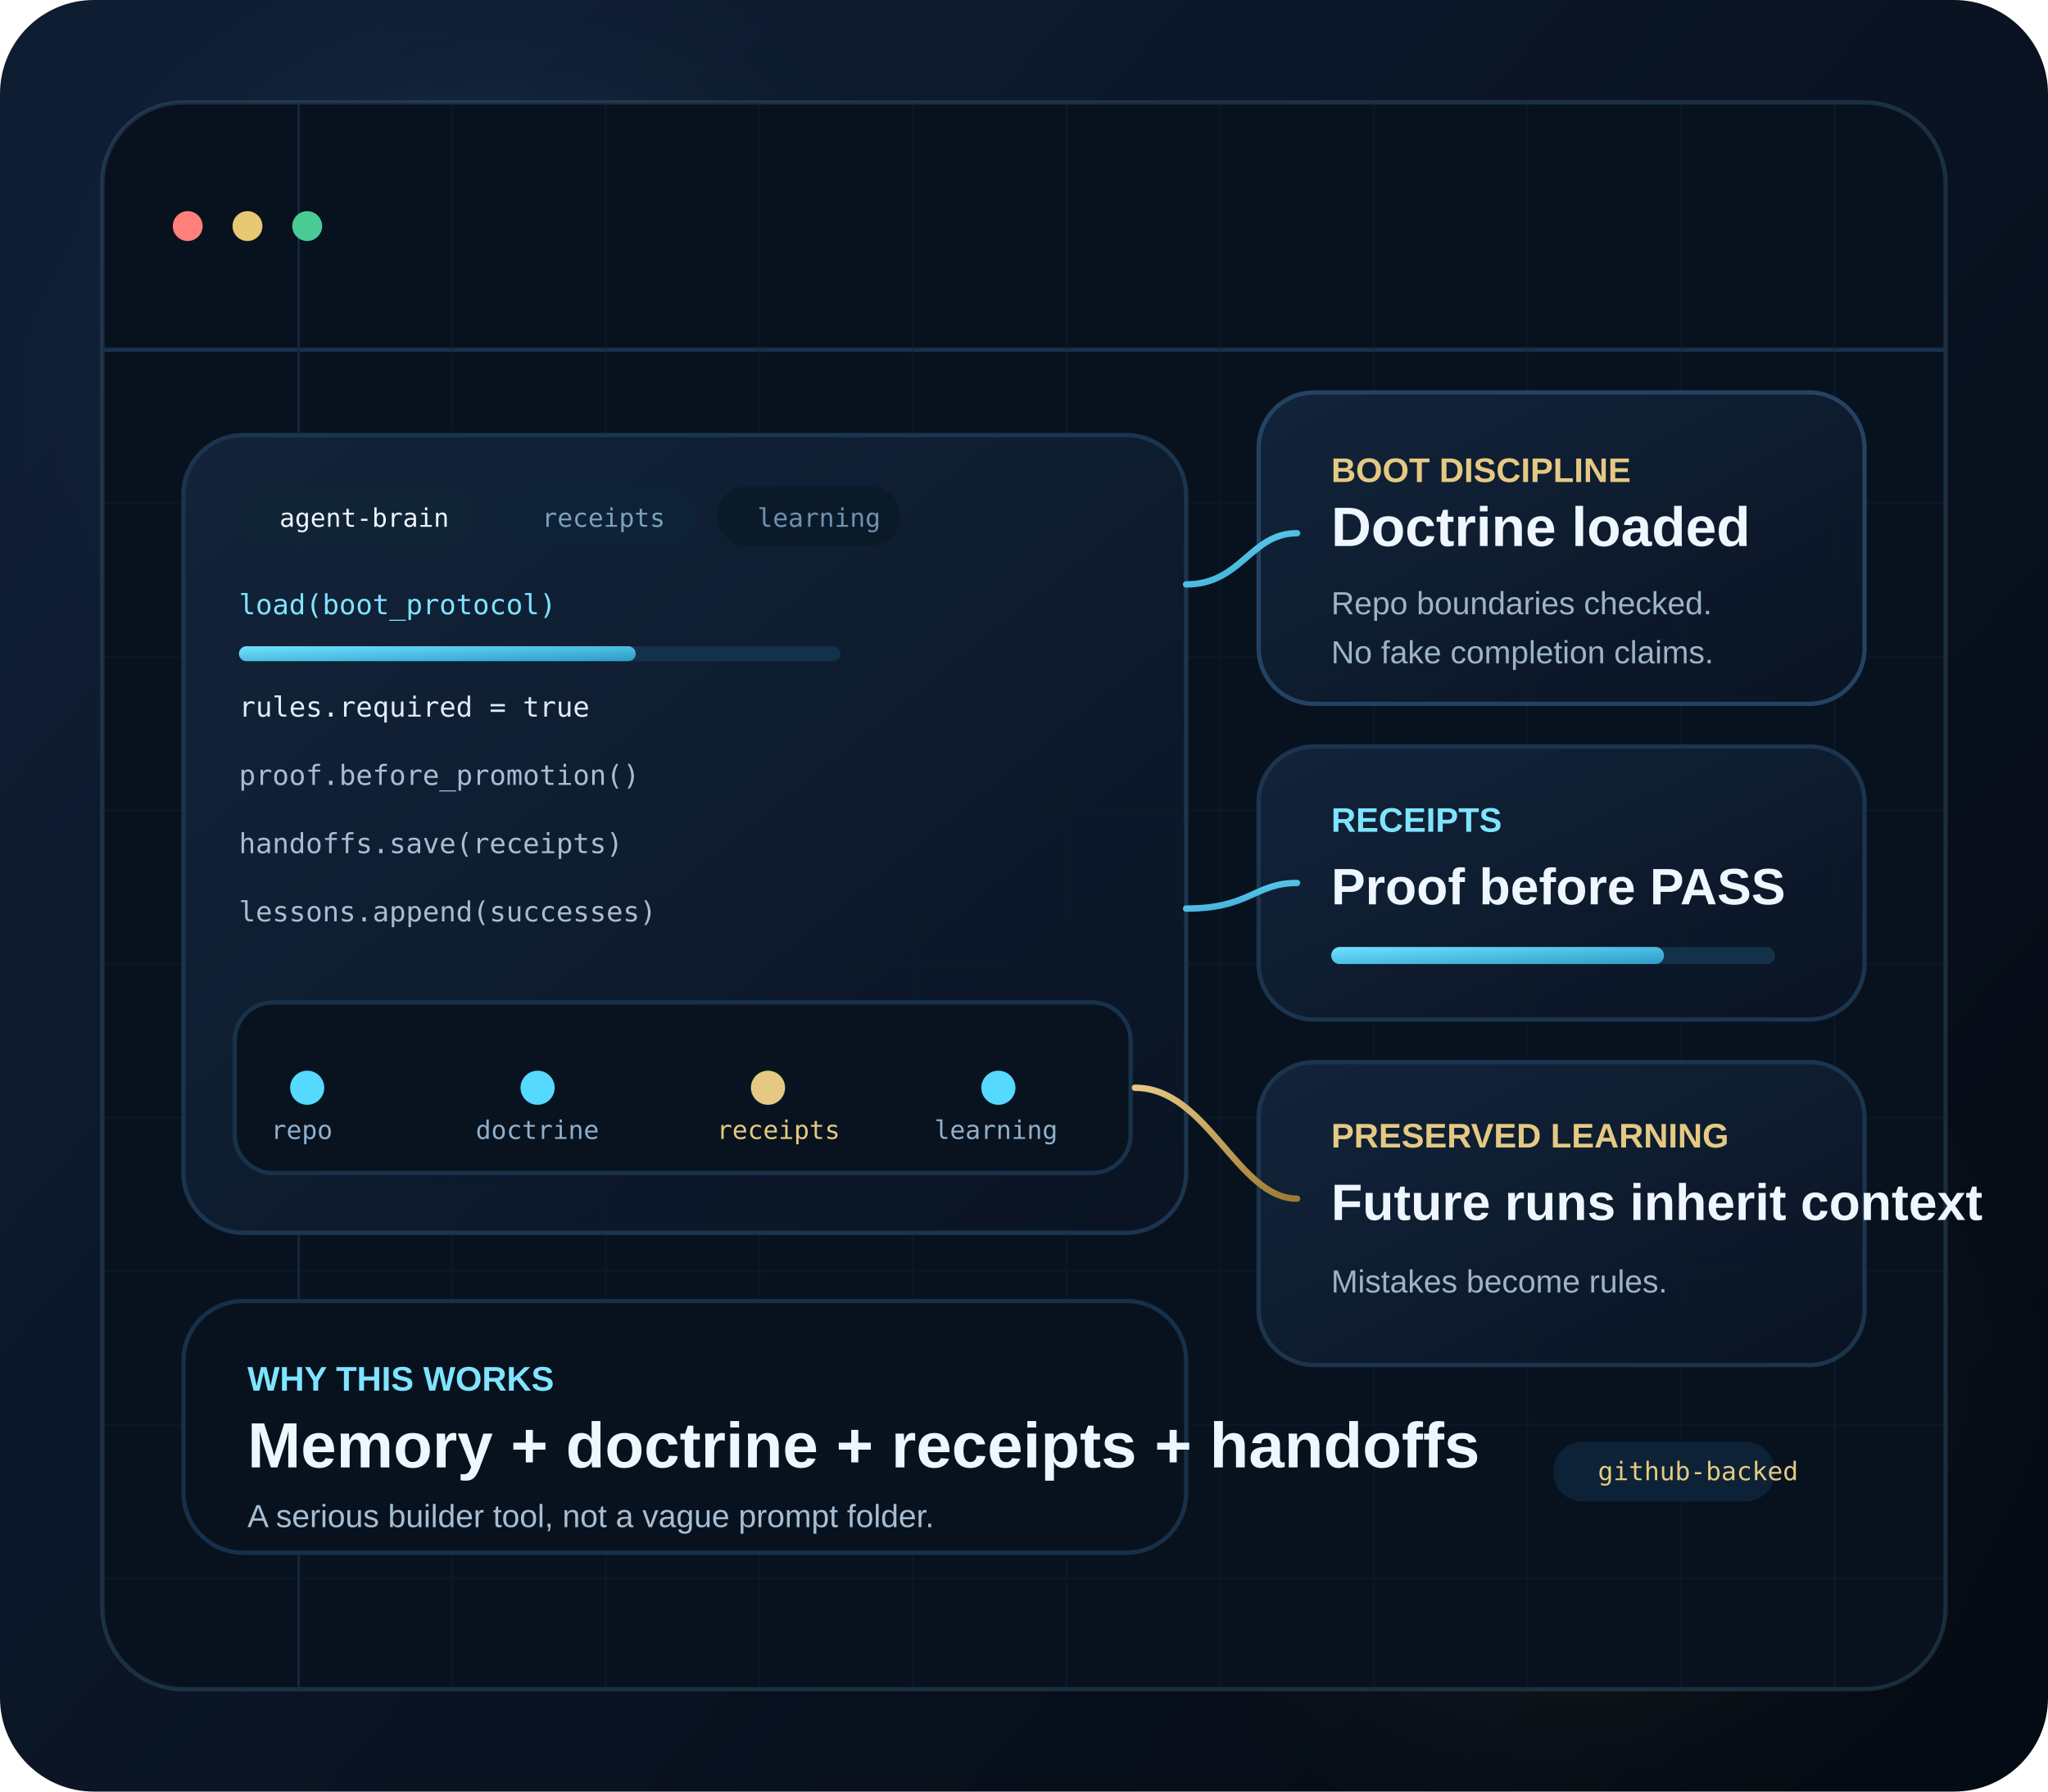
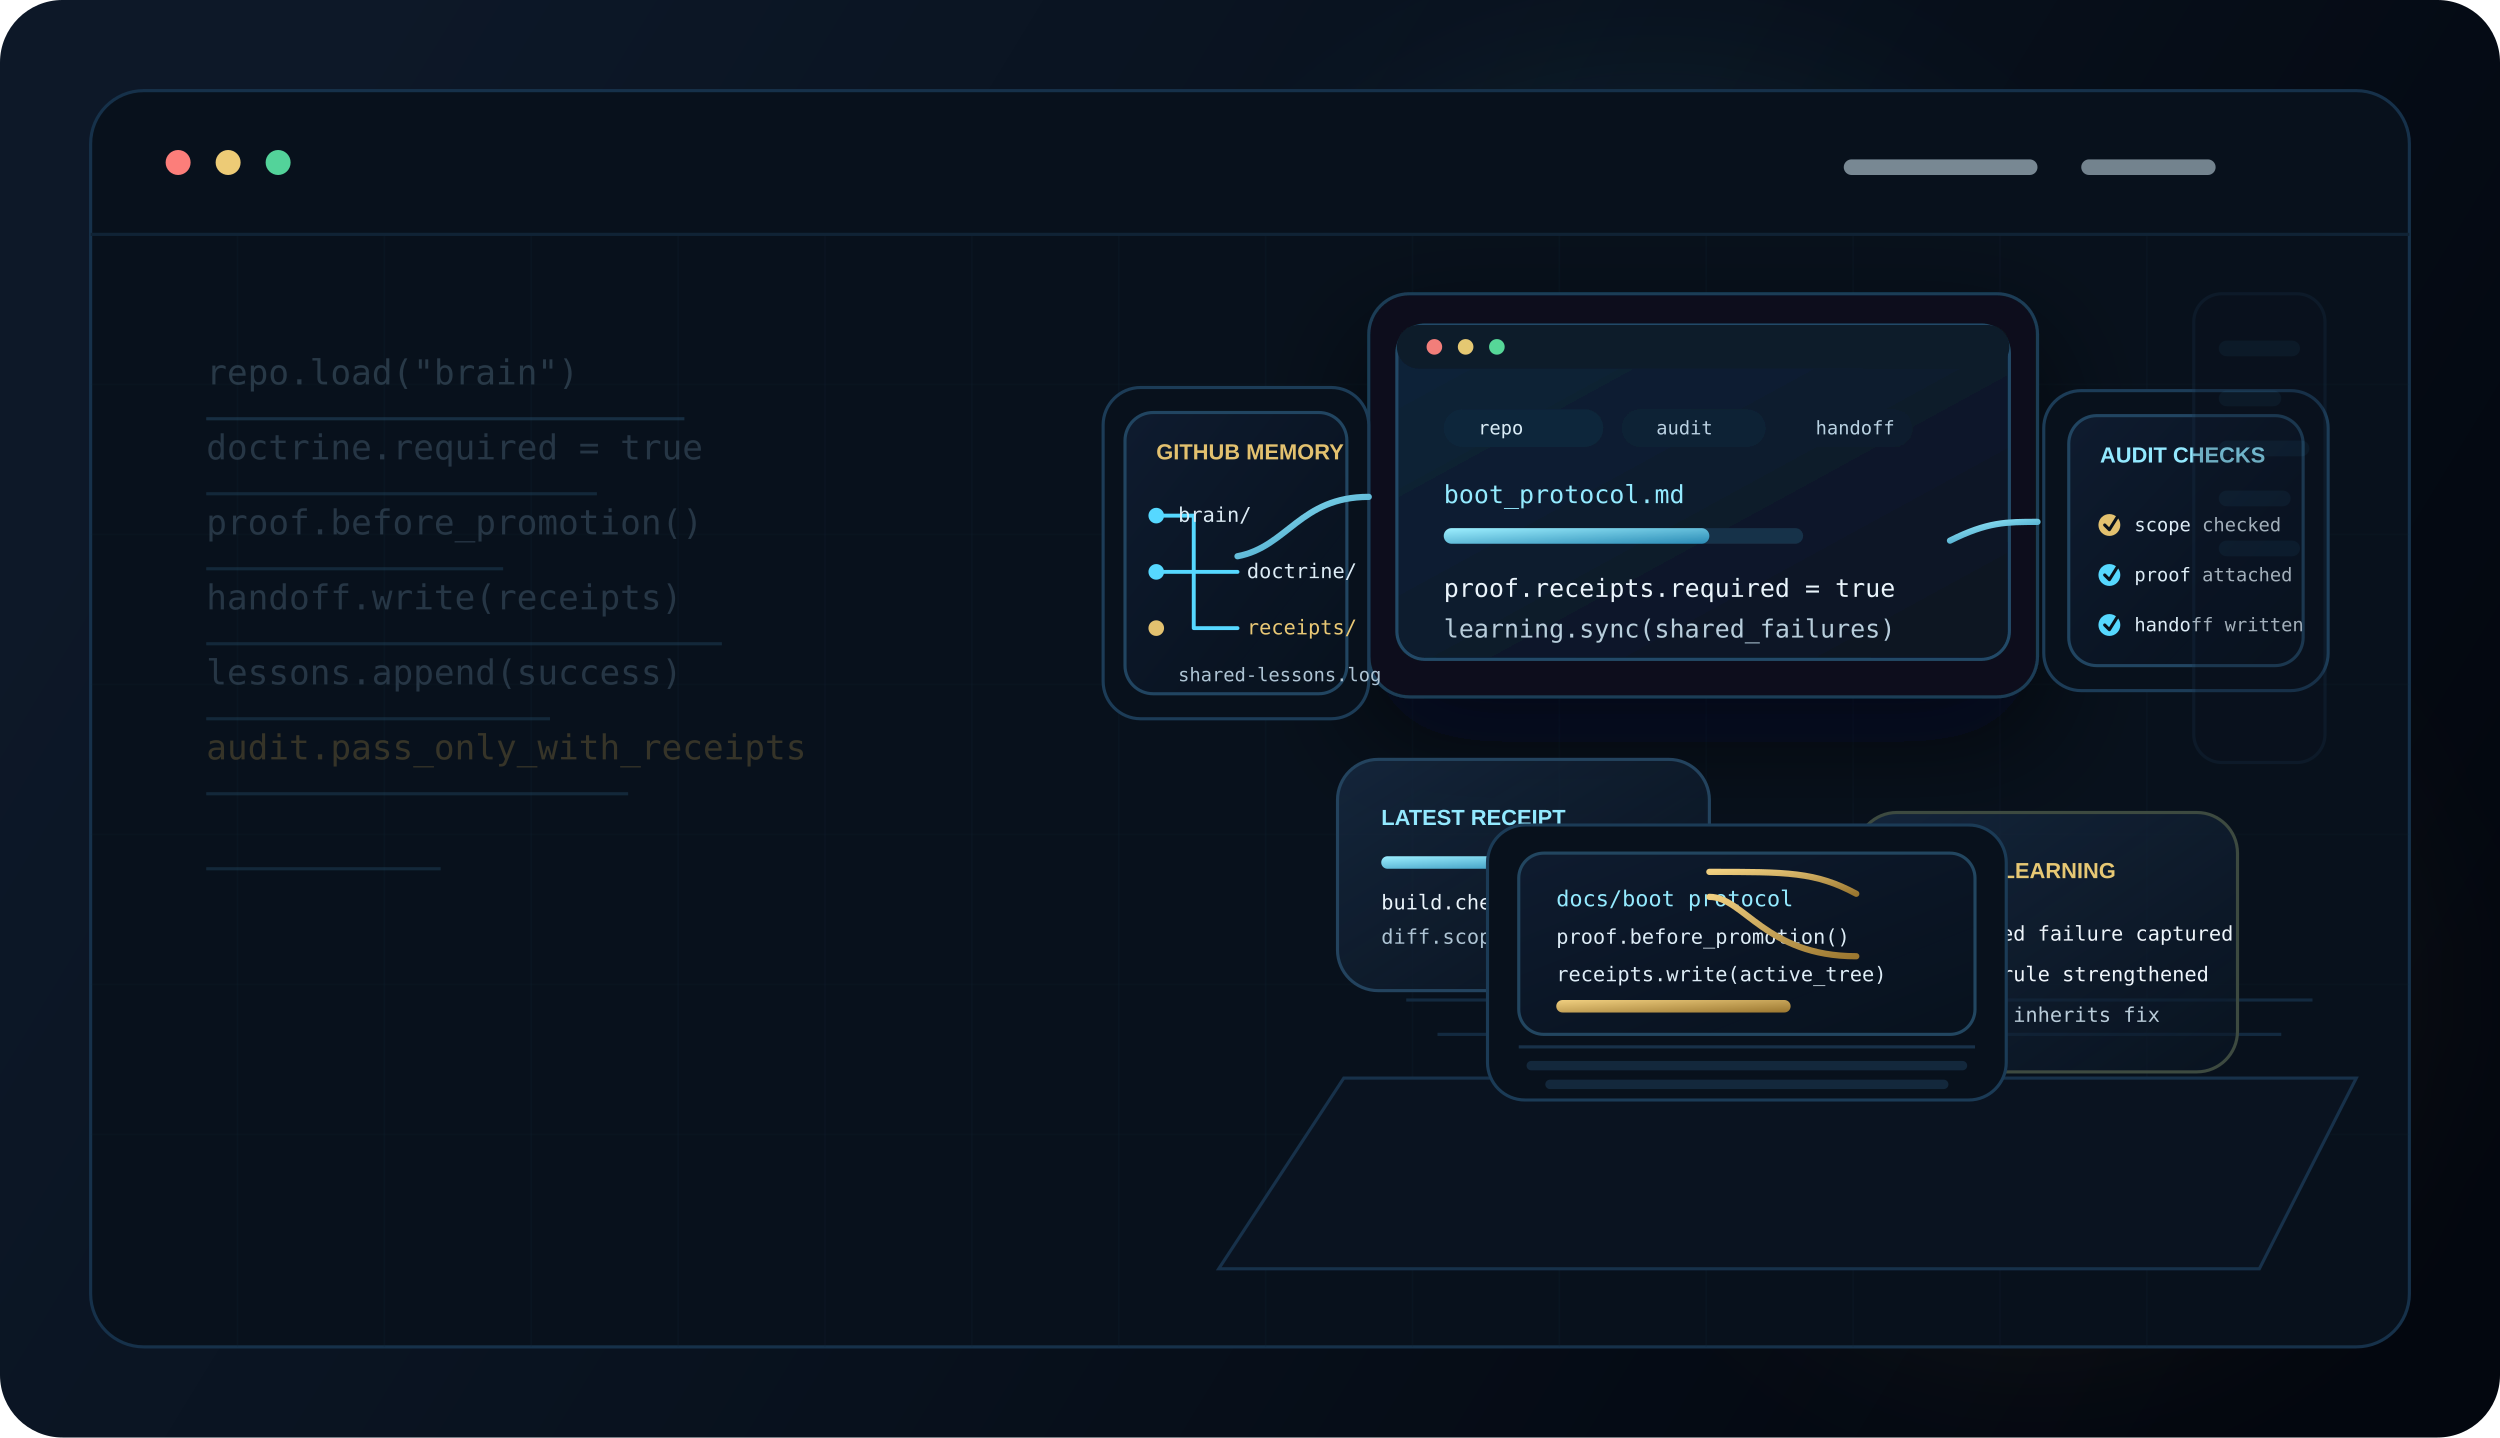
- <svg xmlns="http://www.w3.org/2000/svg" width="960" height="840" viewBox="0 0 960 840" fill="none" role="img" aria-labelledby="title desc">
+ <svg xmlns="http://www.w3.org/2000/svg" width="1600" height="920" viewBox="0 0 1600 920" fill="none" role="img" aria-labelledby="title desc">
  <defs>
-     <linearGradient id="bg" x1="96" y1="84" x2="864" y2="756" gradientUnits="userSpaceOnUse">
-       <stop stop-color="#0F1D33" />
-       <stop offset="0.5" stop-color="#0A1424" />
-       <stop offset="1" stop-color="#050B14" />
+     <linearGradient id="bg" x1="180" y1="90" x2="1440" y2="860" gradientUnits="userSpaceOnUse">
+       <stop stop-color="#0D1828" />
+       <stop offset="0.5" stop-color="#08111D" />
+       <stop offset="1" stop-color="#03070F" />
    </linearGradient>
    <linearGradient id="panel" x1="0" y1="0" x2="1" y2="1">
-       <stop stop-color="#13243C" stop-opacity="0.96" />
-       <stop offset="1" stop-color="#0A1422" stop-opacity="0.98" />
+       <stop stop-color="#12243B" stop-opacity="0.96" />
+       <stop offset="1" stop-color="#081320" stop-opacity="0.98" />
    </linearGradient>
-     <linearGradient id="cyanStroke" x1="0" y1="0" x2="1" y2="1">
-       <stop stop-color="#6FE2FF" />
-       <stop offset="1" stop-color="#2E9BC8" />
+     <linearGradient id="panelSoft" x1="0" y1="0" x2="1" y2="1">
+       <stop stop-color="#0E1C30" stop-opacity="0.94" />
+       <stop offset="1" stop-color="#07111D" stop-opacity="0.9" />
    </linearGradient>
-     <linearGradient id="goldStroke" x1="0" y1="0" x2="1" y2="1">
-       <stop stop-color="#E5C982" />
-       <stop offset="1" stop-color="#9C7A32" />
+     <linearGradient id="glass" x1="0" y1="0" x2="1" y2="1">
+       <stop stop-color="#182C45" stop-opacity="0.75" />
+       <stop offset="1" stop-color="#0A1523" stop-opacity="0.58" />
    </linearGradient>
-     <radialGradient id="glowA" cx="0" cy="0" r="1" gradientUnits="userSpaceOnUse" gradientTransform="translate(236 184) rotate(32.4712) scale(261.433 243.658)">
-       <stop stop-color="#56D9FF" stop-opacity="0.26" />
-       <stop offset="1" stop-color="#56D9FF" stop-opacity="0" />
+     <linearGradient id="cyan" x1="0" y1="0" x2="1" y2="1">
+       <stop stop-color="#9DEFFF" />
+       <stop offset="1" stop-color="#2A8BB5" />
+     </linearGradient>
+     <linearGradient id="gold" x1="0" y1="0" x2="1" y2="1">
+       <stop stop-color="#F0CF80" />
+       <stop offset="1" stop-color="#9B7730" />
+     </linearGradient>
+     <radialGradient id="coolGlow" cx="0" cy="0" r="1" gradientUnits="userSpaceOnUse" gradientTransform="translate(1060 300) rotate(92) scale(320 420)">
+       <stop stop-color="#56D8FF" stop-opacity="0.24" />
+       <stop offset="1" stop-color="#56D8FF" stop-opacity="0" />
    </radialGradient>
-     <radialGradient id="glowB" cx="0" cy="0" r="1" gradientUnits="userSpaceOnUse" gradientTransform="translate(744 668) rotate(147.274) scale(249.263 241.605)">
-       <stop stop-color="#D7B36B" stop-opacity="0.18" />
-       <stop offset="1" stop-color="#D7B36B" stop-opacity="0" />
+     <radialGradient id="warmGlow" cx="0" cy="0" r="1" gradientUnits="userSpaceOnUse" gradientTransform="translate(1310 640) rotate(140) scale(300 260)">
+       <stop stop-color="#E2B55A" stop-opacity="0.2" />
+       <stop offset="1" stop-color="#E2B55A" stop-opacity="0" />
    </radialGradient>
-     <filter id="blur" x="-120" y="-120" width="1200" height="1080" filterUnits="userSpaceOnUse" color-interpolation-filters="sRGB">
-       <feGaussianBlur stdDeviation="48" />
+     <filter id="blur" x="-140" y="-140" width="1880" height="1200" filterUnits="userSpaceOnUse" color-interpolation-filters="sRGB">
+       <feGaussianBlur stdDeviation="62" />
+     </filter>
+     <filter id="shadow" x="600" y="80" width="980" height="740" filterUnits="userSpaceOnUse" color-interpolation-filters="sRGB">
+       <feDropShadow dx="0" dy="28" stdDeviation="36" flood-color="#02060D" flood-opacity="0.58" />
    </filter>
  </defs>
-   <rect width="960" height="840" rx="44" fill="url(#bg)" />
-   <g filter="url(#blur)" opacity="0.9">
-     <circle cx="232" cy="196" r="132" fill="url(#glowA)" />
-     <circle cx="728" cy="640" r="144" fill="url(#glowB)" />
+   <rect width="1600" height="920" rx="40" fill="url(#bg)" />
+   <g filter="url(#blur)">
+     <circle cx="1060" cy="300" r="230" fill="url(#coolGlow)" />
+     <circle cx="1310" cy="640" r="210" fill="url(#warmGlow)" />
  </g>
-   <rect x="48" y="48" width="864" height="744" rx="38" fill="#08121F" stroke="rgba(121,178,214,0.18)" stroke-width="2" />
-   <path d="M48 164H912" stroke="#18314C" stroke-width="2" />
-   <path d="M140 48V792" stroke="#152A42" stroke-width="1" />
-   <g opacity="0.32">
-     <path d="M212 48V792" stroke="#102235" stroke-width="1" />
-     <path d="M284 48V792" stroke="#102235" stroke-width="1" />
-     <path d="M356 48V792" stroke="#102235" stroke-width="1" />
-     <path d="M428 48V792" stroke="#102235" stroke-width="1" />
-     <path d="M500 48V792" stroke="#102235" stroke-width="1" />
-     <path d="M572 48V792" stroke="#102235" stroke-width="1" />
-     <path d="M644 48V792" stroke="#102235" stroke-width="1" />
-     <path d="M716 48V792" stroke="#102235" stroke-width="1" />
-     <path d="M788 48V792" stroke="#102235" stroke-width="1" />
-     <path d="M860 48V792" stroke="#102235" stroke-width="1" />
-     <path d="M48 236H912" stroke="#102235" stroke-width="1" />
-     <path d="M48 308H912" stroke="#102235" stroke-width="1" />
-     <path d="M48 380H912" stroke="#102235" stroke-width="1" />
-     <path d="M48 452H912" stroke="#102235" stroke-width="1" />
-     <path d="M48 524H912" stroke="#102235" stroke-width="1" />
-     <path d="M48 596H912" stroke="#102235" stroke-width="1" />
-     <path d="M48 668H912" stroke="#102235" stroke-width="1" />
-     <path d="M48 740H912" stroke="#102235" stroke-width="1" />
+   <rect x="58" y="58" width="1484" height="804" rx="34" fill="#08111C" stroke="#16314A" stroke-width="2" />
+   <path d="M58 150H1542" stroke="#102335" stroke-width="2" />
+   <g opacity="0.2">
+     <path d="M152 150V862" stroke="#102335" />
+     <path d="M246 150V862" stroke="#102335" />
+     <path d="M340 150V862" stroke="#102335" />
+     <path d="M434 150V862" stroke="#102335" />
+     <path d="M528 150V862" stroke="#102335" />
+     <path d="M622 150V862" stroke="#102335" />
+     <path d="M716 150V862" stroke="#102335" />
+     <path d="M810 150V862" stroke="#102335" />
+     <path d="M904 150V862" stroke="#102335" />
+     <path d="M998 150V862" stroke="#102335" />
+     <path d="M1092 150V862" stroke="#102335" />
+     <path d="M1186 150V862" stroke="#102335" />
+     <path d="M1280 150V862" stroke="#102335" />
+     <path d="M1374 150V862" stroke="#102335" />
  </g>
-   <circle cx="88" cy="106" r="7" fill="#FF7F7A" />
-   <circle cx="116" cy="106" r="7" fill="#E7C873" />
-   <circle cx="144" cy="106" r="7" fill="#4ACB94" />
-   <rect x="86" y="204" width="470" height="374" rx="28" fill="url(#panel)" stroke="#1B354F" stroke-width="2" />
-   <rect x="110" y="228" width="112" height="28" rx="14" fill="#102436" />
-   <rect x="234" y="228" width="92" height="28" rx="14" fill="#0D2236" />
-   <rect x="336" y="228" width="86" height="28" rx="14" fill="#0B1A29" />
-   <text x="131" y="247" fill="#EEF6FF" font-family="monospace" font-size="12">agent-brain</text>
-   <text x="254" y="247" fill="#7D9FBB" font-family="monospace" font-size="12">receipts</text>
-   <text x="355" y="247" fill="#6E91AF" font-family="monospace" font-size="12">learning</text>
-   <text x="112" y="288" fill="#7FE4FF" font-family="monospace" font-size="13">load(boot_protocol)</text>
-   <rect x="112" y="303" width="282" height="7" rx="3.5" fill="#14314A" />
-   <rect x="112" y="303" width="186" height="7" rx="3.5" fill="url(#cyanStroke)" />
-   <text x="112" y="336" fill="#DDEBFB" font-family="monospace" font-size="13">rules.required = true</text>
-   <text x="112" y="368" fill="#A9BCD2" font-family="monospace" font-size="13">proof.before_promotion()</text>
-   <text x="112" y="400" fill="#A9BCD2" font-family="monospace" font-size="13">handoffs.save(receipts)</text>
-   <text x="112" y="432" fill="#A9BCD2" font-family="monospace" font-size="13">lessons.append(successes)</text>
-   <rect x="110" y="470" width="420" height="80" rx="18" fill="#091320" stroke="#18324B" stroke-width="2" />
-   <circle cx="144" cy="510" r="8" fill="#56D9FF" />
-   <circle cx="252" cy="510" r="8" fill="#56D9FF" />
-   <circle cx="360" cy="510" r="8" fill="#E5C982" />
-   <circle cx="468" cy="510" r="8" fill="#56D9FF" />
-   <path d="M152 510H244" stroke="url(#cyanStroke)" stroke-width="3" stroke-linecap="round" />
-   <path d="M260 510H352" stroke="url(#cyanStroke)" stroke-width="3" stroke-linecap="round" />
-   <path d="M368 510H460" stroke="url(#goldStroke)" stroke-width="3" stroke-linecap="round" />
-   <text x="127" y="534" fill="#90AFCB" font-family="monospace" font-size="12">repo</text>
-   <text x="223" y="534" fill="#90AFCB" font-family="monospace" font-size="12">doctrine</text>
-   <text x="336" y="534" fill="#E5C982" font-family="monospace" font-size="12">receipts</text>
-   <text x="438" y="534" fill="#90AFCB" font-family="monospace" font-size="12">learning</text>
-   <rect x="590" y="184" width="284" height="146" rx="26" fill="url(#panel)" stroke="#244362" stroke-width="2" />
-   <text x="624" y="226" fill="#E5C982" font-family="Space Grotesk, Arial, sans-serif" font-size="16" font-weight="700">BOOT DISCIPLINE</text>
-   <text x="624" y="256" fill="#EEF6FF" font-family="Space Grotesk, Arial, sans-serif" font-size="26" font-weight="700">Doctrine loaded</text>
-   <text x="624" y="288" fill="#9CB3C8" font-family="Arial, sans-serif" font-size="15">Repo boundaries checked.</text>
-   <text x="624" y="311" fill="#9CB3C8" font-family="Arial, sans-serif" font-size="15">No fake completion claims.</text>
-   <rect x="590" y="350" width="284" height="128" rx="26" fill="url(#panel)" stroke="#1B354F" stroke-width="2" />
-   <text x="624" y="390" fill="#7FE4FF" font-family="Space Grotesk, Arial, sans-serif" font-size="16" font-weight="700">RECEIPTS</text>
-   <text x="624" y="424" fill="#EEF6FF" font-family="Space Grotesk, Arial, sans-serif" font-size="24" font-weight="700">Proof before PASS</text>
-   <rect x="624" y="444" width="208" height="8" rx="4" fill="#14314A" />
-   <rect x="624" y="444" width="156" height="8" rx="4" fill="url(#cyanStroke)" />
-   <rect x="590" y="498" width="284" height="142" rx="26" fill="url(#panel)" stroke="#1B354F" stroke-width="2" />
-   <text x="624" y="538" fill="#E5C982" font-family="Space Grotesk, Arial, sans-serif" font-size="16" font-weight="700">PRESERVED LEARNING</text>
-   <text x="624" y="572" fill="#EEF6FF" font-family="Space Grotesk, Arial, sans-serif" font-size="24" font-weight="700">Future runs inherit context</text>
-   <text x="624" y="606" fill="#9CB3C8" font-family="Arial, sans-serif" font-size="15">Mistakes become rules.</text>
-   <path d="M556 274C582 274 586 250 608 250" stroke="url(#cyanStroke)" stroke-width="3" stroke-linecap="round" />
-   <path d="M556 426C586 426 588 414 608 414" stroke="url(#cyanStroke)" stroke-width="3" stroke-linecap="round" />
-   <path d="M532 510C566 510 580 562 608 562" stroke="url(#goldStroke)" stroke-width="3" stroke-linecap="round" />
-   <rect x="86" y="610" width="470" height="118" rx="28" fill="#08121F" stroke="#17304A" stroke-width="2" />
-   <text x="116" y="652" fill="#7FE4FF" font-family="Space Grotesk, Arial, sans-serif" font-size="16" font-weight="700">WHY THIS WORKS</text>
-   <text x="116" y="688" fill="#EEF6FF" font-family="Space Grotesk, Arial, sans-serif" font-size="30" font-weight="700">Memory + doctrine + receipts + handoffs</text>
-   <text x="116" y="716" fill="#A7BDD2" font-family="Arial, sans-serif" font-size="15">A serious builder tool, not a vague prompt folder.</text>
-   <rect x="728" y="676" width="104" height="28" rx="14" fill="#0D2236" />
-   <text x="749" y="694" fill="#E5C982" font-family="monospace" font-size="12">github-backed</text>
+   <g opacity="0.14">
+     <path d="M58 246H1542" stroke="#102335" />
+     <path d="M58 342H1542" stroke="#102335" />
+     <path d="M58 438H1542" stroke="#102335" />
+     <path d="M58 534H1542" stroke="#102335" />
+     <path d="M58 630H1542" stroke="#102335" />
+     <path d="M58 726H1542" stroke="#102335" />
+   </g>
+   <circle cx="114" cy="104" r="8" fill="#FC7E7A" />
+   <circle cx="146" cy="104" r="8" fill="#EDCB76" />
+   <circle cx="178" cy="104" r="8" fill="#53D39A" />
+   <g opacity="0.54">
+     <rect x="1180" y="102" width="124" height="10" rx="5" fill="#D6EDF8" />
+     <rect x="1332" y="102" width="86" height="10" rx="5" fill="#CDE3EF" />
+   </g>
+   <g opacity="0.4">
+     <path d="M132 268H438" stroke="#2D5B7A" stroke-width="2" />
+     <path d="M132 316H382" stroke="#244C66" stroke-width="2" />
+     <path d="M132 364H322" stroke="#244C66" stroke-width="2" />
+     <path d="M132 412H462" stroke="#244C66" stroke-width="2" />
+     <path d="M132 460H352" stroke="#244C66" stroke-width="2" />
+     <path d="M132 508H402" stroke="#244C66" stroke-width="2" />
+     <path d="M132 556H282" stroke="#244C66" stroke-width="2" />
+   </g>
+   <g opacity="0.26" font-family="monospace" font-size="22">
+     <text x="132" y="246" fill="#84A9C1">repo.load("brain")</text>
+     <text x="132" y="294" fill="#7C9EB8">doctrine.required = true</text>
+     <text x="132" y="342" fill="#7C9EB8">proof.before_promotion()</text>
+     <text x="132" y="390" fill="#7C9EB8">handoff.write(receipts)</text>
+     <text x="132" y="438" fill="#7C9EB8">lessons.append(success)</text>
+     <text x="132" y="486" fill="#B99749">audit.pass_only_with_receipts</text>
+   </g>
+   <path d="M860 690L1508 690L1446 812H780L860 690Z" fill="#0A1320" stroke="#17314A" stroke-width="2" />
+   <path d="M900 640H1480" stroke="#132A40" stroke-width="2" />
+   <path d="M920 662H1460" stroke="#132A40" stroke-width="2" />
+   <g filter="url(#shadow)">
+     <rect x="876" y="188" width="428" height="258" rx="26" fill="#08111C" stroke="#1E3C57" stroke-width="2" />
+     <rect x="894" y="208" width="392" height="214" rx="18" fill="url(#panel)" stroke="#244A67" stroke-width="2" />
+     <rect x="894" y="208" width="392" height="28" rx="14" fill="#0D1B2C" />
+     <circle cx="918" cy="222" r="5" fill="#F27E7A" />
+     <circle cx="938" cy="222" r="5" fill="#E5C872" />
+     <circle cx="958" cy="222" r="5" fill="#56D798" />
+     <rect x="924" y="262" width="102" height="24" rx="12" fill="#11273B" />
+     <rect x="1038" y="262" width="92" height="24" rx="12" fill="#0F2235" />
+     <rect x="1142" y="262" width="82" height="24" rx="12" fill="#0D1D2D" />
+     <text x="946" y="278" fill="#D9EDF7" font-family="monospace" font-size="12">repo</text>
+     <text x="1060" y="278" fill="#B9D1E2" font-family="monospace" font-size="12">audit</text>
+     <text x="1162" y="278" fill="#B9D1E2" font-family="monospace" font-size="12">handoff</text>
+     <text x="924" y="322" fill="#94EAFF" font-family="monospace" font-size="16">boot_protocol.md</text>
+     <rect x="924" y="338" width="230" height="10" rx="5" fill="#163048" />
+     <rect x="924" y="338" width="170" height="10" rx="5" fill="url(#cyan)" />
+     <text x="924" y="382" fill="#EAF4FB" font-family="monospace" font-size="16">proof.receipts.required = true</text>
+     <text x="924" y="408" fill="#B8CDDB" font-family="monospace" font-size="16">learning.sync(shared_failures)</text>
+   </g>
+   <g transform="translate(706 248)">
+     <rect width="170" height="212" rx="24" fill="#08111C" stroke="#1C3C57" stroke-width="2" />
+     <rect x="14" y="16" width="142" height="180" rx="18" fill="url(#panelSoft)" stroke="#214561" stroke-width="2" />
+     <text x="34" y="46" fill="#E3C16F" font-family="Arial, sans-serif" font-size="14" font-weight="700">GITHUB MEMORY</text>
+     <circle cx="34" cy="82" r="5" fill="#56D8FF" />
+     <circle cx="34" cy="118" r="5" fill="#56D8FF" />
+     <circle cx="34" cy="154" r="5" fill="#E3C16F" />
+     <path d="M39 82H58V118H86" stroke="#56D8FF" stroke-width="2.5" stroke-linecap="round" stroke-linejoin="round" />
+     <path d="M39 118H58V154H86" stroke="#56D8FF" stroke-width="2.5" stroke-linecap="round" stroke-linejoin="round" />
+     <text x="48" y="86" fill="#DCEBF5" font-family="monospace" font-size="13">brain/</text>
+     <text x="92" y="122" fill="#DCEBF5" font-family="monospace" font-size="13">doctrine/</text>
+     <text x="92" y="158" fill="#E9C875" font-family="monospace" font-size="13">receipts/</text>
+     <text x="48" y="188" fill="#AEC4D4" font-family="monospace" font-size="12">shared-lessons.log</text>
+   </g>
+   <g transform="translate(1308 250)">
+     <rect width="182" height="192" rx="24" fill="#08111C" stroke="#1C3C57" stroke-width="2" />
+     <rect x="16" y="16" width="150" height="160" rx="18" fill="url(#panelSoft)" stroke="#214561" stroke-width="2" />
+     <text x="36" y="46" fill="#93E9FF" font-family="Arial, sans-serif" font-size="14" font-weight="700">AUDIT CHECKS</text>
+     <circle cx="42" cy="86" r="7" fill="#E3C16F" />
+     <path d="M39 86L42 89L47 81" stroke="#08111C" stroke-width="2" stroke-linecap="round" stroke-linejoin="round" />
+     <circle cx="42" cy="118" r="7" fill="#56D8FF" />
+     <path d="M39 118L42 121L47 113" stroke="#08111C" stroke-width="2" stroke-linecap="round" stroke-linejoin="round" />
+     <circle cx="42" cy="150" r="7" fill="#56D8FF" />
+     <path d="M39 150L42 153L47 145" stroke="#08111C" stroke-width="2" stroke-linecap="round" stroke-linejoin="round" />
+     <text x="58" y="90" fill="#DDECF6" font-family="monospace" font-size="12">scope checked</text>
+     <text x="58" y="122" fill="#DDECF6" font-family="monospace" font-size="12">proof attached</text>
+     <text x="58" y="154" fill="#DDECF6" font-family="monospace" font-size="12">handoff written</text>
+   </g>
+   <g transform="translate(856 486)">
+     <rect width="238" height="148" rx="26" fill="url(#glass)" stroke="#23435E" stroke-width="2" />
+     <text x="28" y="42" fill="#93E9FF" font-family="Arial, sans-serif" font-size="14" font-weight="700">LATEST RECEIPT</text>
+     <rect x="28" y="62" width="182" height="8" rx="4" fill="#173149" />
+     <rect x="28" y="62" width="138" height="8" rx="4" fill="url(#cyan)" />
+     <text x="28" y="96" fill="#EAF4FB" font-family="monospace" font-size="13">build.check = PASS</text>
+     <text x="28" y="118" fill="#AEC4D4" font-family="monospace" font-size="13">diff.scope = bounded</text>
+   </g>
+   <g transform="translate(1188 520)">
+     <rect width="244" height="166" rx="26" fill="url(#glass)" stroke="#3D4A40" stroke-width="2" />
+     <text x="30" y="42" fill="#E7C874" font-family="Arial, sans-serif" font-size="14" font-weight="700">SHARED LEARNING</text>
+     <text x="30" y="82" fill="#EEF5FB" font-family="monospace" font-size="13">- repeated failure captured</text>
+     <text x="30" y="108" fill="#EEF5FB" font-family="monospace" font-size="13">- proof rule strengthened</text>
+     <text x="30" y="134" fill="#B9CCD9" font-family="monospace" font-size="13">next run inherits fix</text>
+   </g>
+   <g transform="translate(952 528)">
+     <rect x="0" y="0" width="332" height="176" rx="24" fill="#08111C" stroke="#1B3B56" stroke-width="2" />
+     <rect x="20" y="18" width="292" height="116" rx="16" fill="url(#panelSoft)" stroke="#224660" stroke-width="2" />
+     <path d="M20 142H312" stroke="#183149" stroke-width="2" />
+     <path d="M28 154H304" stroke="#13283C" stroke-width="6" stroke-linecap="round" />
+     <path d="M40 166H292" stroke="#13283C" stroke-width="6" stroke-linecap="round" />
+     <text x="44" y="52" fill="#94EAFF" font-family="monospace" font-size="14">docs/boot protocol</text>
+     <text x="44" y="76" fill="#DDECF6" font-family="monospace" font-size="13">proof.before_promotion()</text>
+     <text x="44" y="100" fill="#DDECF6" font-family="monospace" font-size="13">receipts.write(active_tree)</text>
+     <rect x="44" y="112" width="150" height="8" rx="4" fill="url(#gold)" />
+   </g>
+   <path d="M876 318C832 318 824 350 792 356" stroke="url(#cyan)" stroke-width="4" stroke-linecap="round" />
+   <path d="M1304 334C1284 334 1272 334 1248 346" stroke="url(#cyan)" stroke-width="4" stroke-linecap="round" />
+   <path d="M1094 558C1144 558 1162 558 1188 572" stroke="url(#gold)" stroke-width="4" stroke-linecap="round" />
+   <path d="M1094 574C1116 574 1130 612 1188 612" stroke="url(#gold)" stroke-width="4" stroke-linecap="round" />
+   <g opacity="0.28">
+     <rect x="1404" y="188" width="84" height="300" rx="18" fill="#091320" stroke="#1A334B" stroke-width="2" />
+     <rect x="1420" y="218" width="52" height="10" rx="5" fill="#163149" />
+     <rect x="1420" y="250" width="40" height="10" rx="5" fill="#163149" />
+     <rect x="1420" y="282" width="58" height="10" rx="5" fill="#163149" />
+     <rect x="1420" y="314" width="46" height="10" rx="5" fill="#163149" />
+     <rect x="1420" y="346" width="52" height="10" rx="5" fill="#163149" />
+   </g>
</svg>
